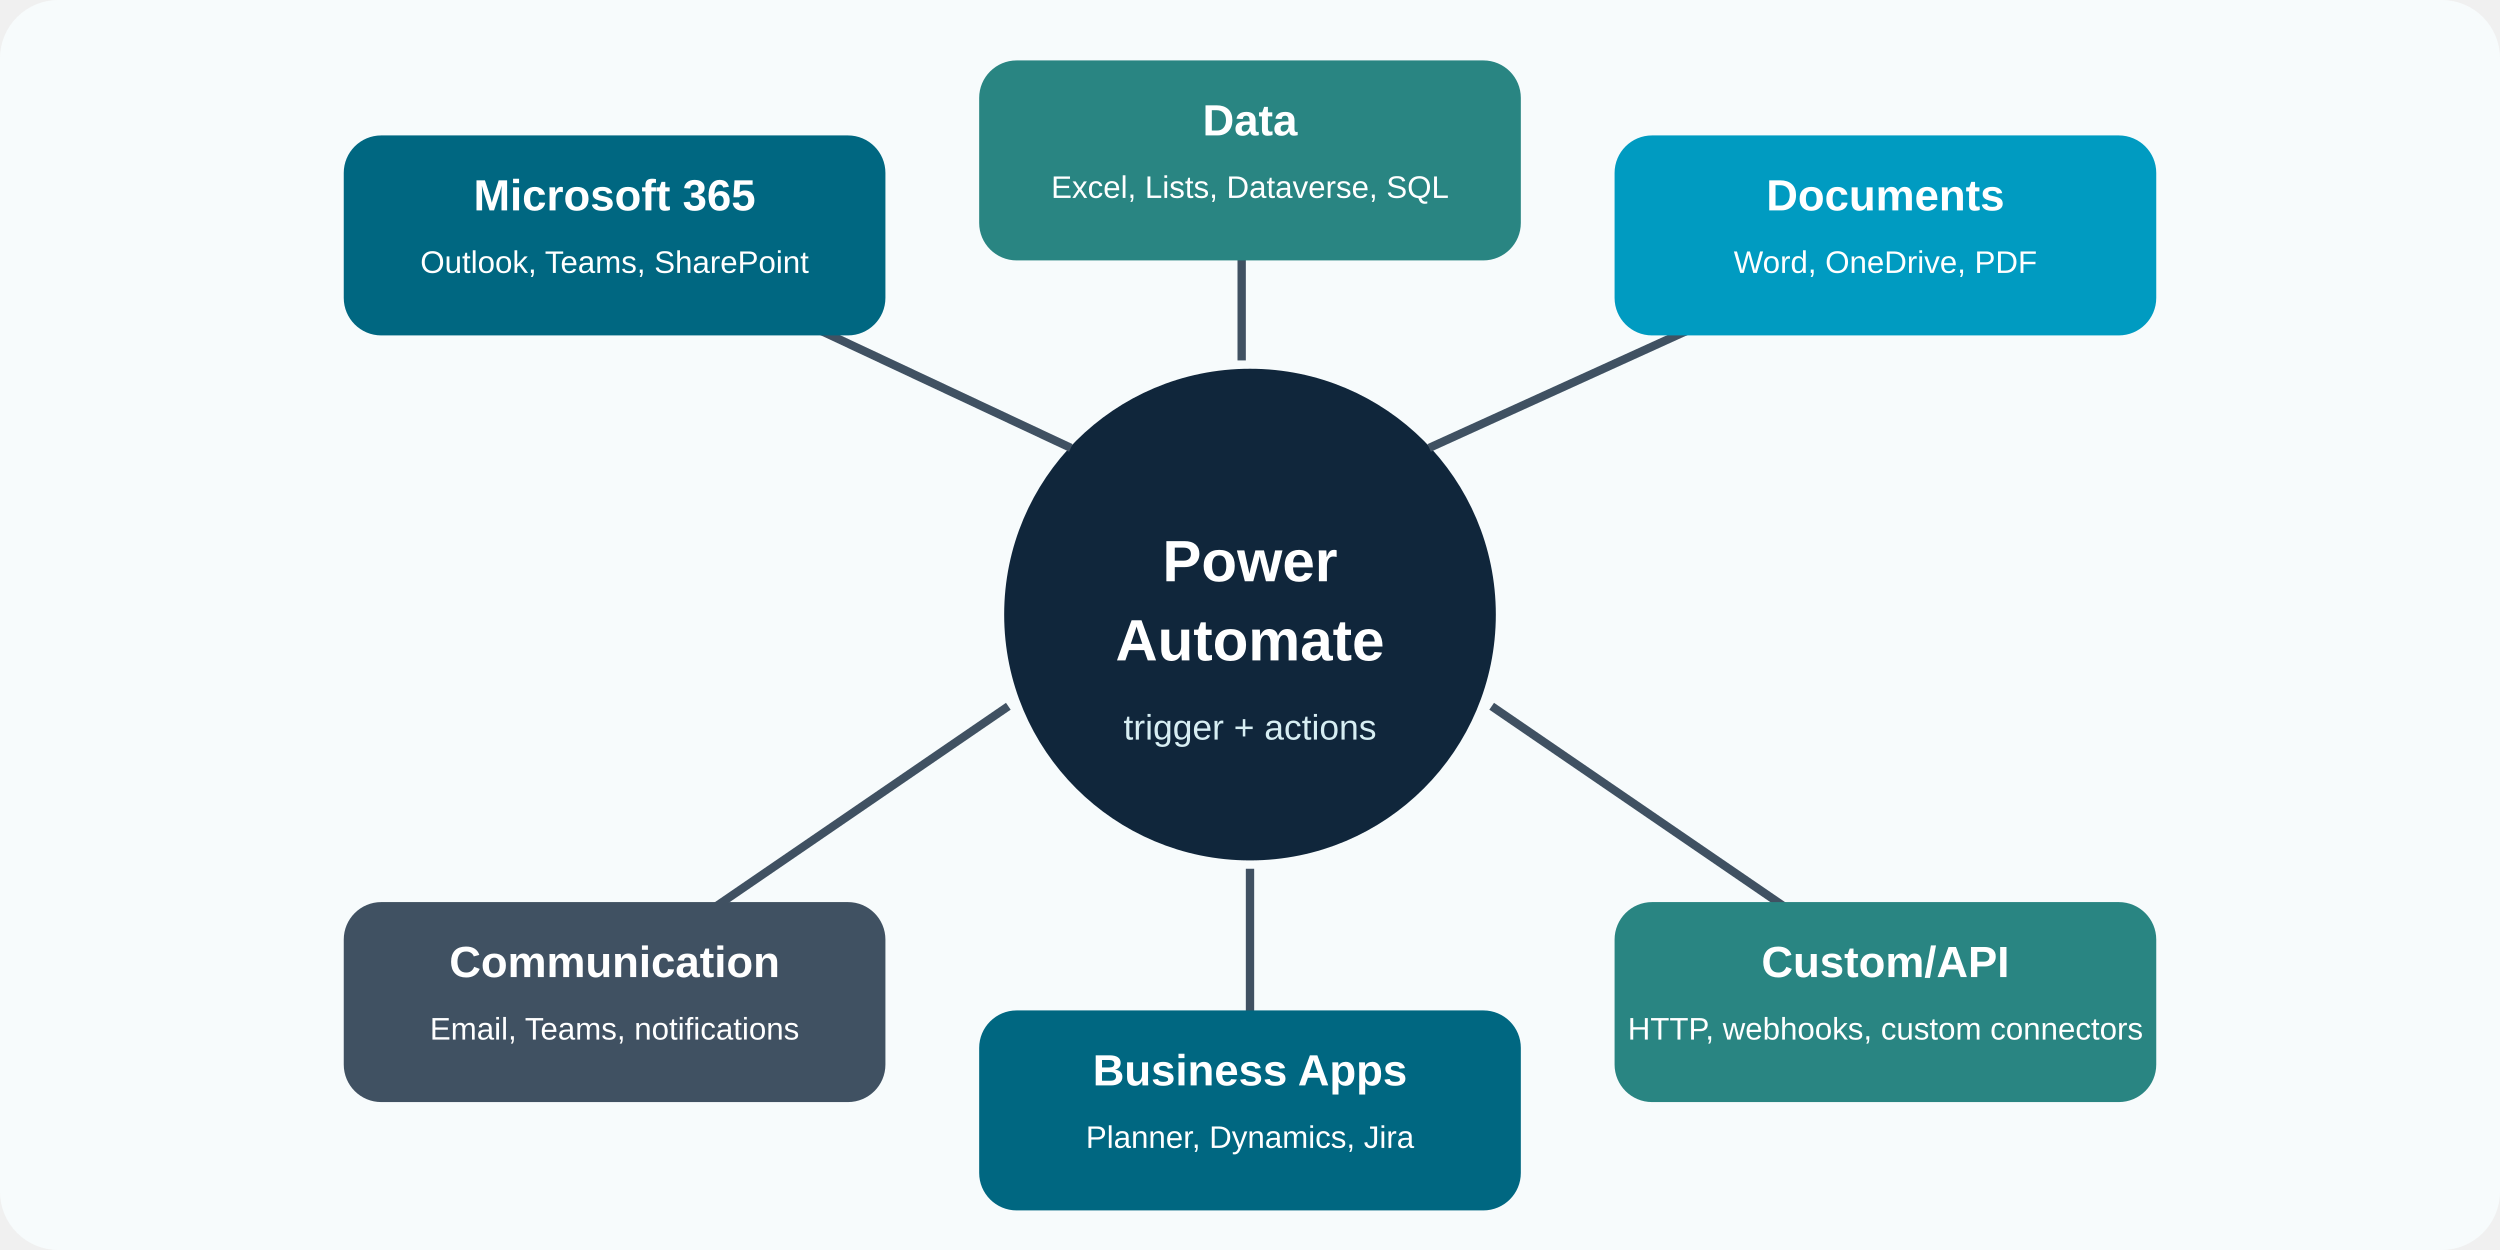
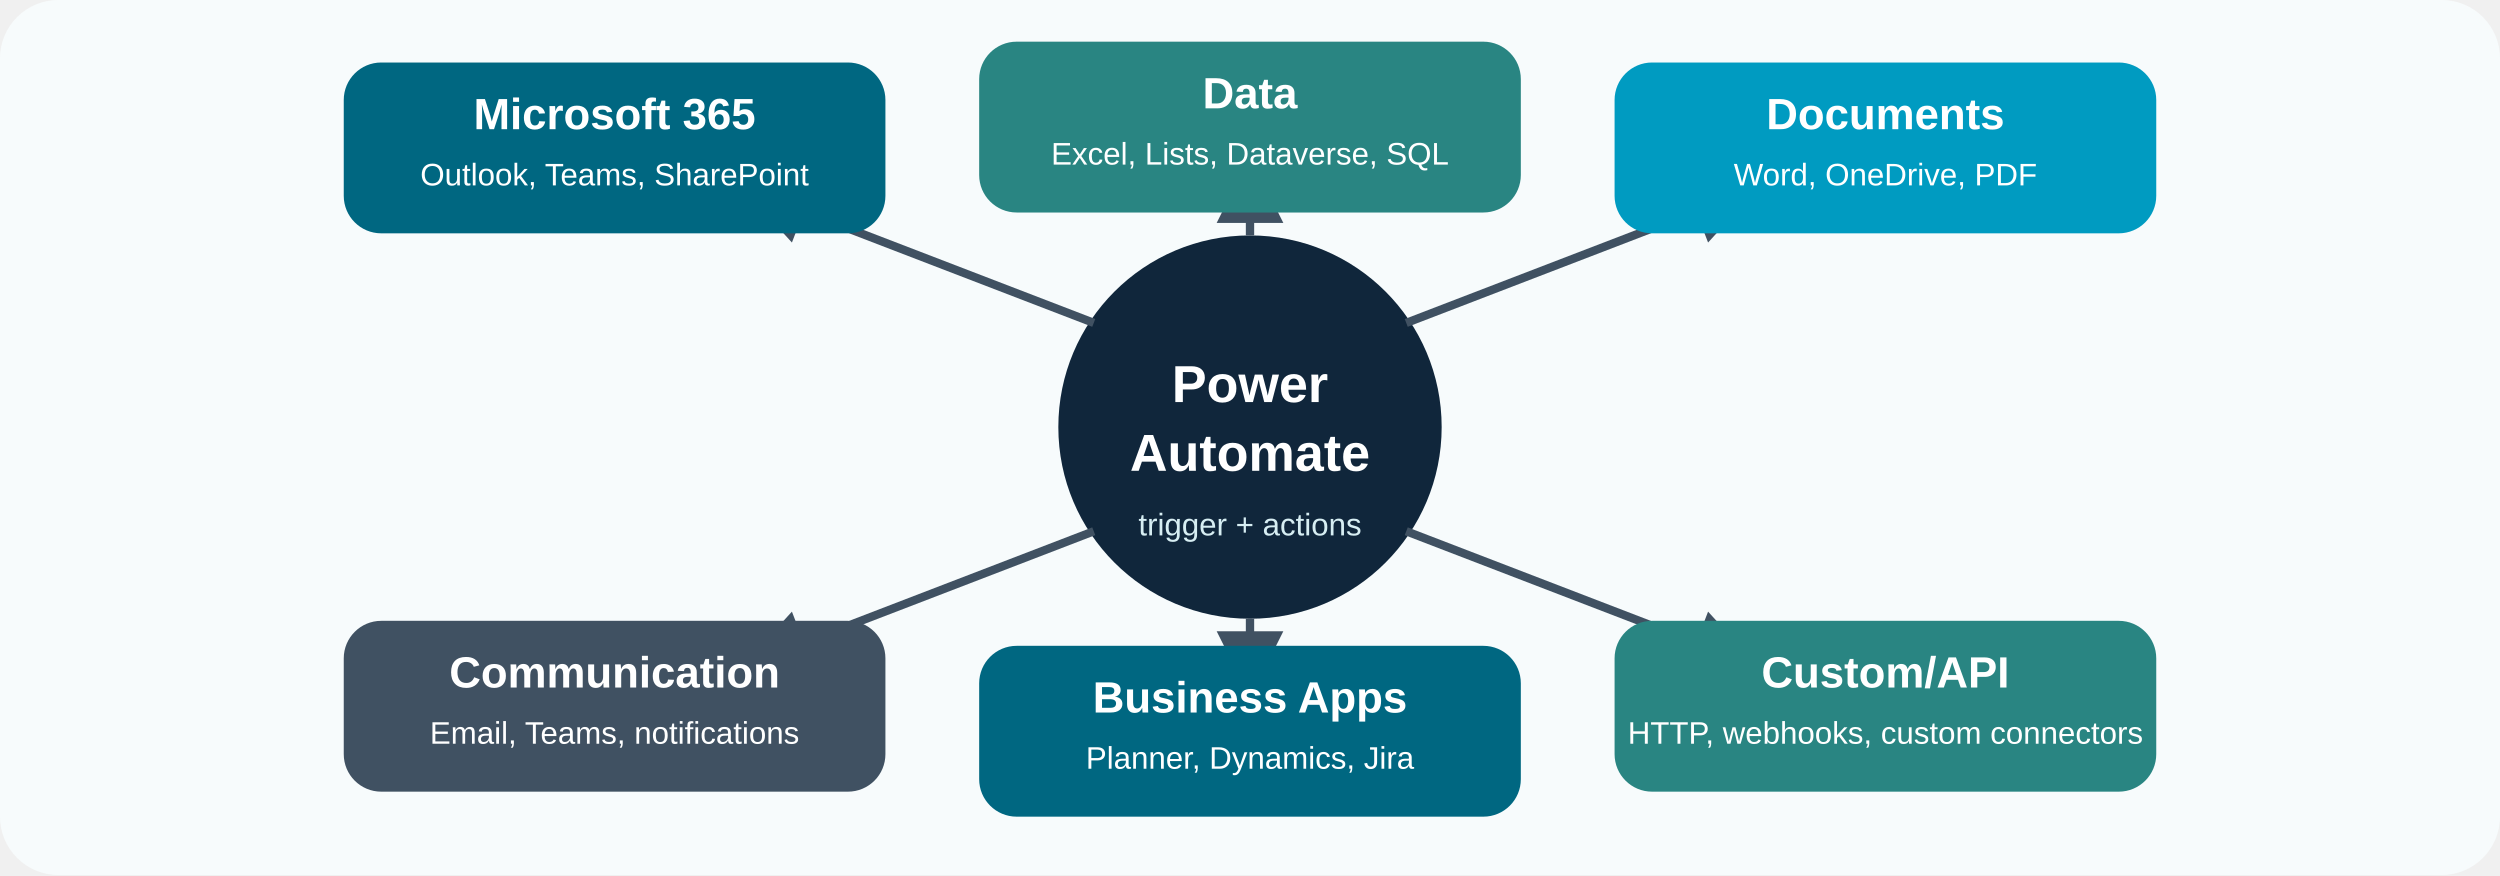
- <svg xmlns="http://www.w3.org/2000/svg" width="1200" height="600" viewBox="0 65 1200 600" role="img" aria-labelledby="title desc">
+ <svg xmlns="http://www.w3.org/2000/svg" width="1200" height="420" viewBox="0 80 1200 420" role="img" aria-labelledby="title desc">
  <defs>
    <marker id="arrow" markerWidth="12" markerHeight="12" refX="10" refY="6" orient="auto">
      <path d="M2,2 L10,6 L2,10 Z" fill="#405162" />
    </marker>
  </defs>
-   <rect y="65" width="1200" height="600" rx="28" fill="#f7fbfc" />
-   <g transform="translate(0 60)">
-     <circle cx="600" cy="300" r="118" fill="#10263b" />
-     <text x="600" y="284" text-anchor="middle" font-family="Arial, sans-serif" font-size="28" font-weight="700" fill="#ffffff">Power</text>
-     <text x="600" y="322" text-anchor="middle" font-family="Arial, sans-serif" font-size="28" font-weight="700" fill="#ffffff">Automate</text>
-     <text x="600" y="360" text-anchor="middle" font-family="Arial, sans-serif" font-size="17" fill="#d7eef3">trigger + actions</text>
-     <g stroke="#405162" stroke-width="4" marker-end="url(#arrow)" fill="none">
-       <path d="M514 220 L322 130" />
-       <path d="M596 178 L596 90" />
-       <path d="M686 220 L884 130" />
-       <path d="M484 344 L300 470" />
-       <path d="M600 422 L600 530" />
-       <path d="M716 344 L900 470" />
+   <rect y="80" width="1200" height="420" rx="28" fill="#f7fbfc" />
+   <circle cx="600" cy="285" r="92" fill="#10263b" />
+   <text x="600" y="273" text-anchor="middle" font-family="Arial, sans-serif" font-size="25" font-weight="700" fill="#ffffff">Power</text>
+   <text x="600" y="306" text-anchor="middle" font-family="Arial, sans-serif" font-size="25" font-weight="700" fill="#ffffff">Automate</text>
+   <text x="600" y="337" text-anchor="middle" font-family="Arial, sans-serif" font-size="15" fill="#d7eef3">trigger + actions</text>
+   <g stroke="#405162" stroke-width="4" marker-end="url(#arrow)" fill="none">
+     <path d="M525 235 L356 170" />
+     <path d="M600 193 L600 155" />
+     <path d="M675 235 L844 170" />
+     <path d="M525 335 L356 400" />
+     <path d="M600 377 L600 415" />
+     <path d="M675 335 L844 400" />
+   </g>
+   <g font-family="Arial, sans-serif" text-anchor="middle">
+     <g>
+       <rect x="165" y="110" width="260" height="82" rx="18" fill="#006781" />
+       <text x="295" y="142" font-size="21" font-weight="700" fill="#ffffff">Microsoft 365</text>
+       <text x="295" y="169" font-size="15" fill="#ffffff">Outlook, Teams, SharePoint</text>
    </g>
-     <g font-family="Arial, sans-serif" text-anchor="middle">
-       <g>
-         <rect x="165" y="70" width="260" height="96" rx="18" fill="#006781" />
-         <text x="295" y="106" font-size="21" font-weight="700" fill="#ffffff">Microsoft 365</text>
-         <text x="295" y="136" font-size="15" fill="#ffffff">Outlook, Teams, SharePoint</text>
-       </g>
-       <g>
-         <rect x="470" y="34" width="260" height="96" rx="18" fill="#298582" />
-         <text x="600" y="70" font-size="21" font-weight="700" fill="#ffffff">Data</text>
-         <text x="600" y="100" font-size="15" fill="#ffffff">Excel, Lists, Dataverse, SQL</text>
-       </g>
-       <g>
-         <rect x="775" y="70" width="260" height="96" rx="18" fill="#009bc1" />
-         <text x="905" y="106" font-size="21" font-weight="700" fill="#ffffff">Documents</text>
-         <text x="905" y="136" font-size="15" fill="#ffffff">Word, OneDrive, PDF</text>
-       </g>
-       <g>
-         <rect x="165" y="438" width="260" height="96" rx="18" fill="#405162" />
-         <text x="295" y="474" font-size="21" font-weight="700" fill="#ffffff">Communication</text>
-         <text x="295" y="504" font-size="15" fill="#ffffff">Email, Teams, notifications</text>
-       </g>
-       <g>
-         <rect x="470" y="490" width="260" height="96" rx="18" fill="#006781" />
-         <text x="600" y="526" font-size="21" font-weight="700" fill="#ffffff">Business Apps</text>
-         <text x="600" y="556" font-size="15" fill="#ffffff">Planner, Dynamics, Jira</text>
-       </g>
-       <g>
-         <rect x="775" y="438" width="260" height="96" rx="18" fill="#298582" />
-         <text x="905" y="474" font-size="21" font-weight="700" fill="#ffffff">Custom/API</text>
-         <text x="905" y="504" font-size="15" fill="#ffffff">HTTP, webhooks, custom connectors</text>
-       </g>
+     <g>
+       <rect x="470" y="100" width="260" height="82" rx="18" fill="#298582" />
+       <text x="600" y="132" font-size="21" font-weight="700" fill="#ffffff">Data</text>
+       <text x="600" y="159" font-size="15" fill="#ffffff">Excel, Lists, Dataverse, SQL</text>
+     </g>
+     <g>
+       <rect x="775" y="110" width="260" height="82" rx="18" fill="#009bc1" />
+       <text x="905" y="142" font-size="21" font-weight="700" fill="#ffffff">Documents</text>
+       <text x="905" y="169" font-size="15" fill="#ffffff">Word, OneDrive, PDF</text>
+     </g>
+     <g>
+       <rect x="165" y="378" width="260" height="82" rx="18" fill="#405162" />
+       <text x="295" y="410" font-size="21" font-weight="700" fill="#ffffff">Communication</text>
+       <text x="295" y="437" font-size="15" fill="#ffffff">Email, Teams, notifications</text>
+     </g>
+     <g>
+       <rect x="470" y="390" width="260" height="82" rx="18" fill="#006781" />
+       <text x="600" y="422" font-size="21" font-weight="700" fill="#ffffff">Business Apps</text>
+       <text x="600" y="449" font-size="15" fill="#ffffff">Planner, Dynamics, Jira</text>
+     </g>
+     <g>
+       <rect x="775" y="378" width="260" height="82" rx="18" fill="#298582" />
+       <text x="905" y="410" font-size="21" font-weight="700" fill="#ffffff">Custom/API</text>
+       <text x="905" y="437" font-size="15" fill="#ffffff">HTTP, webhooks, custom connectors</text>
    </g>
  </g>
</svg>
